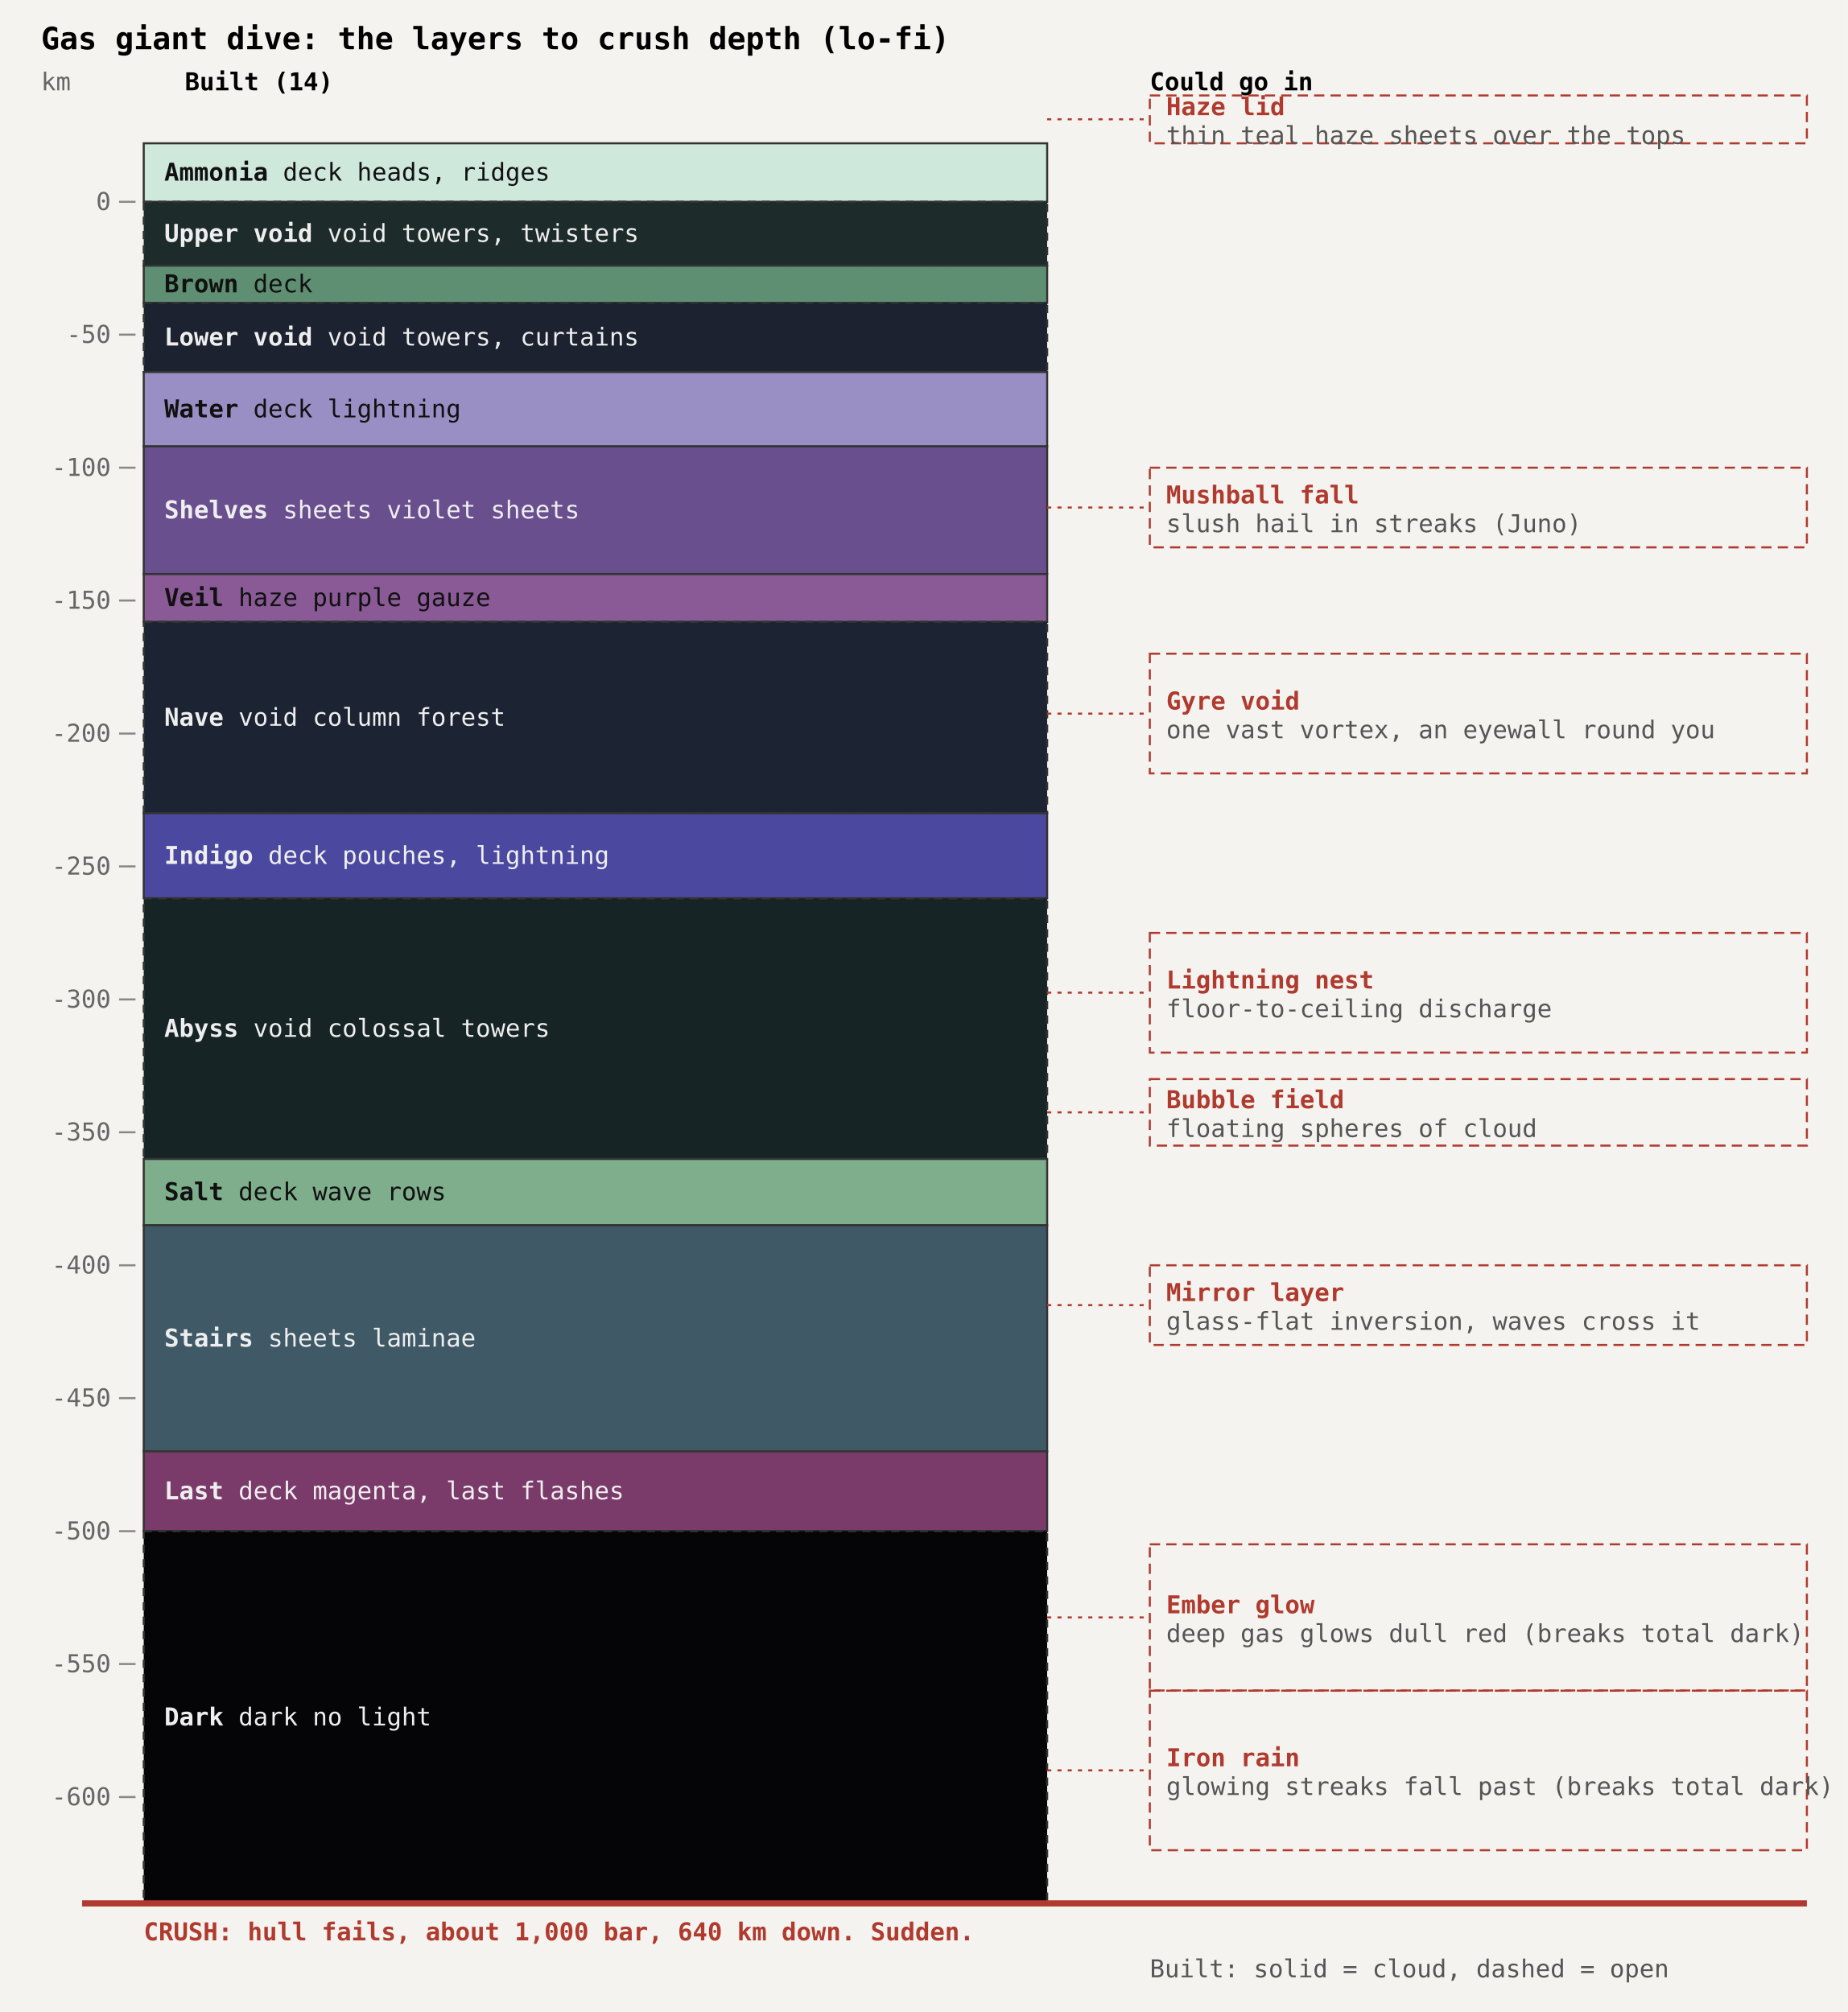
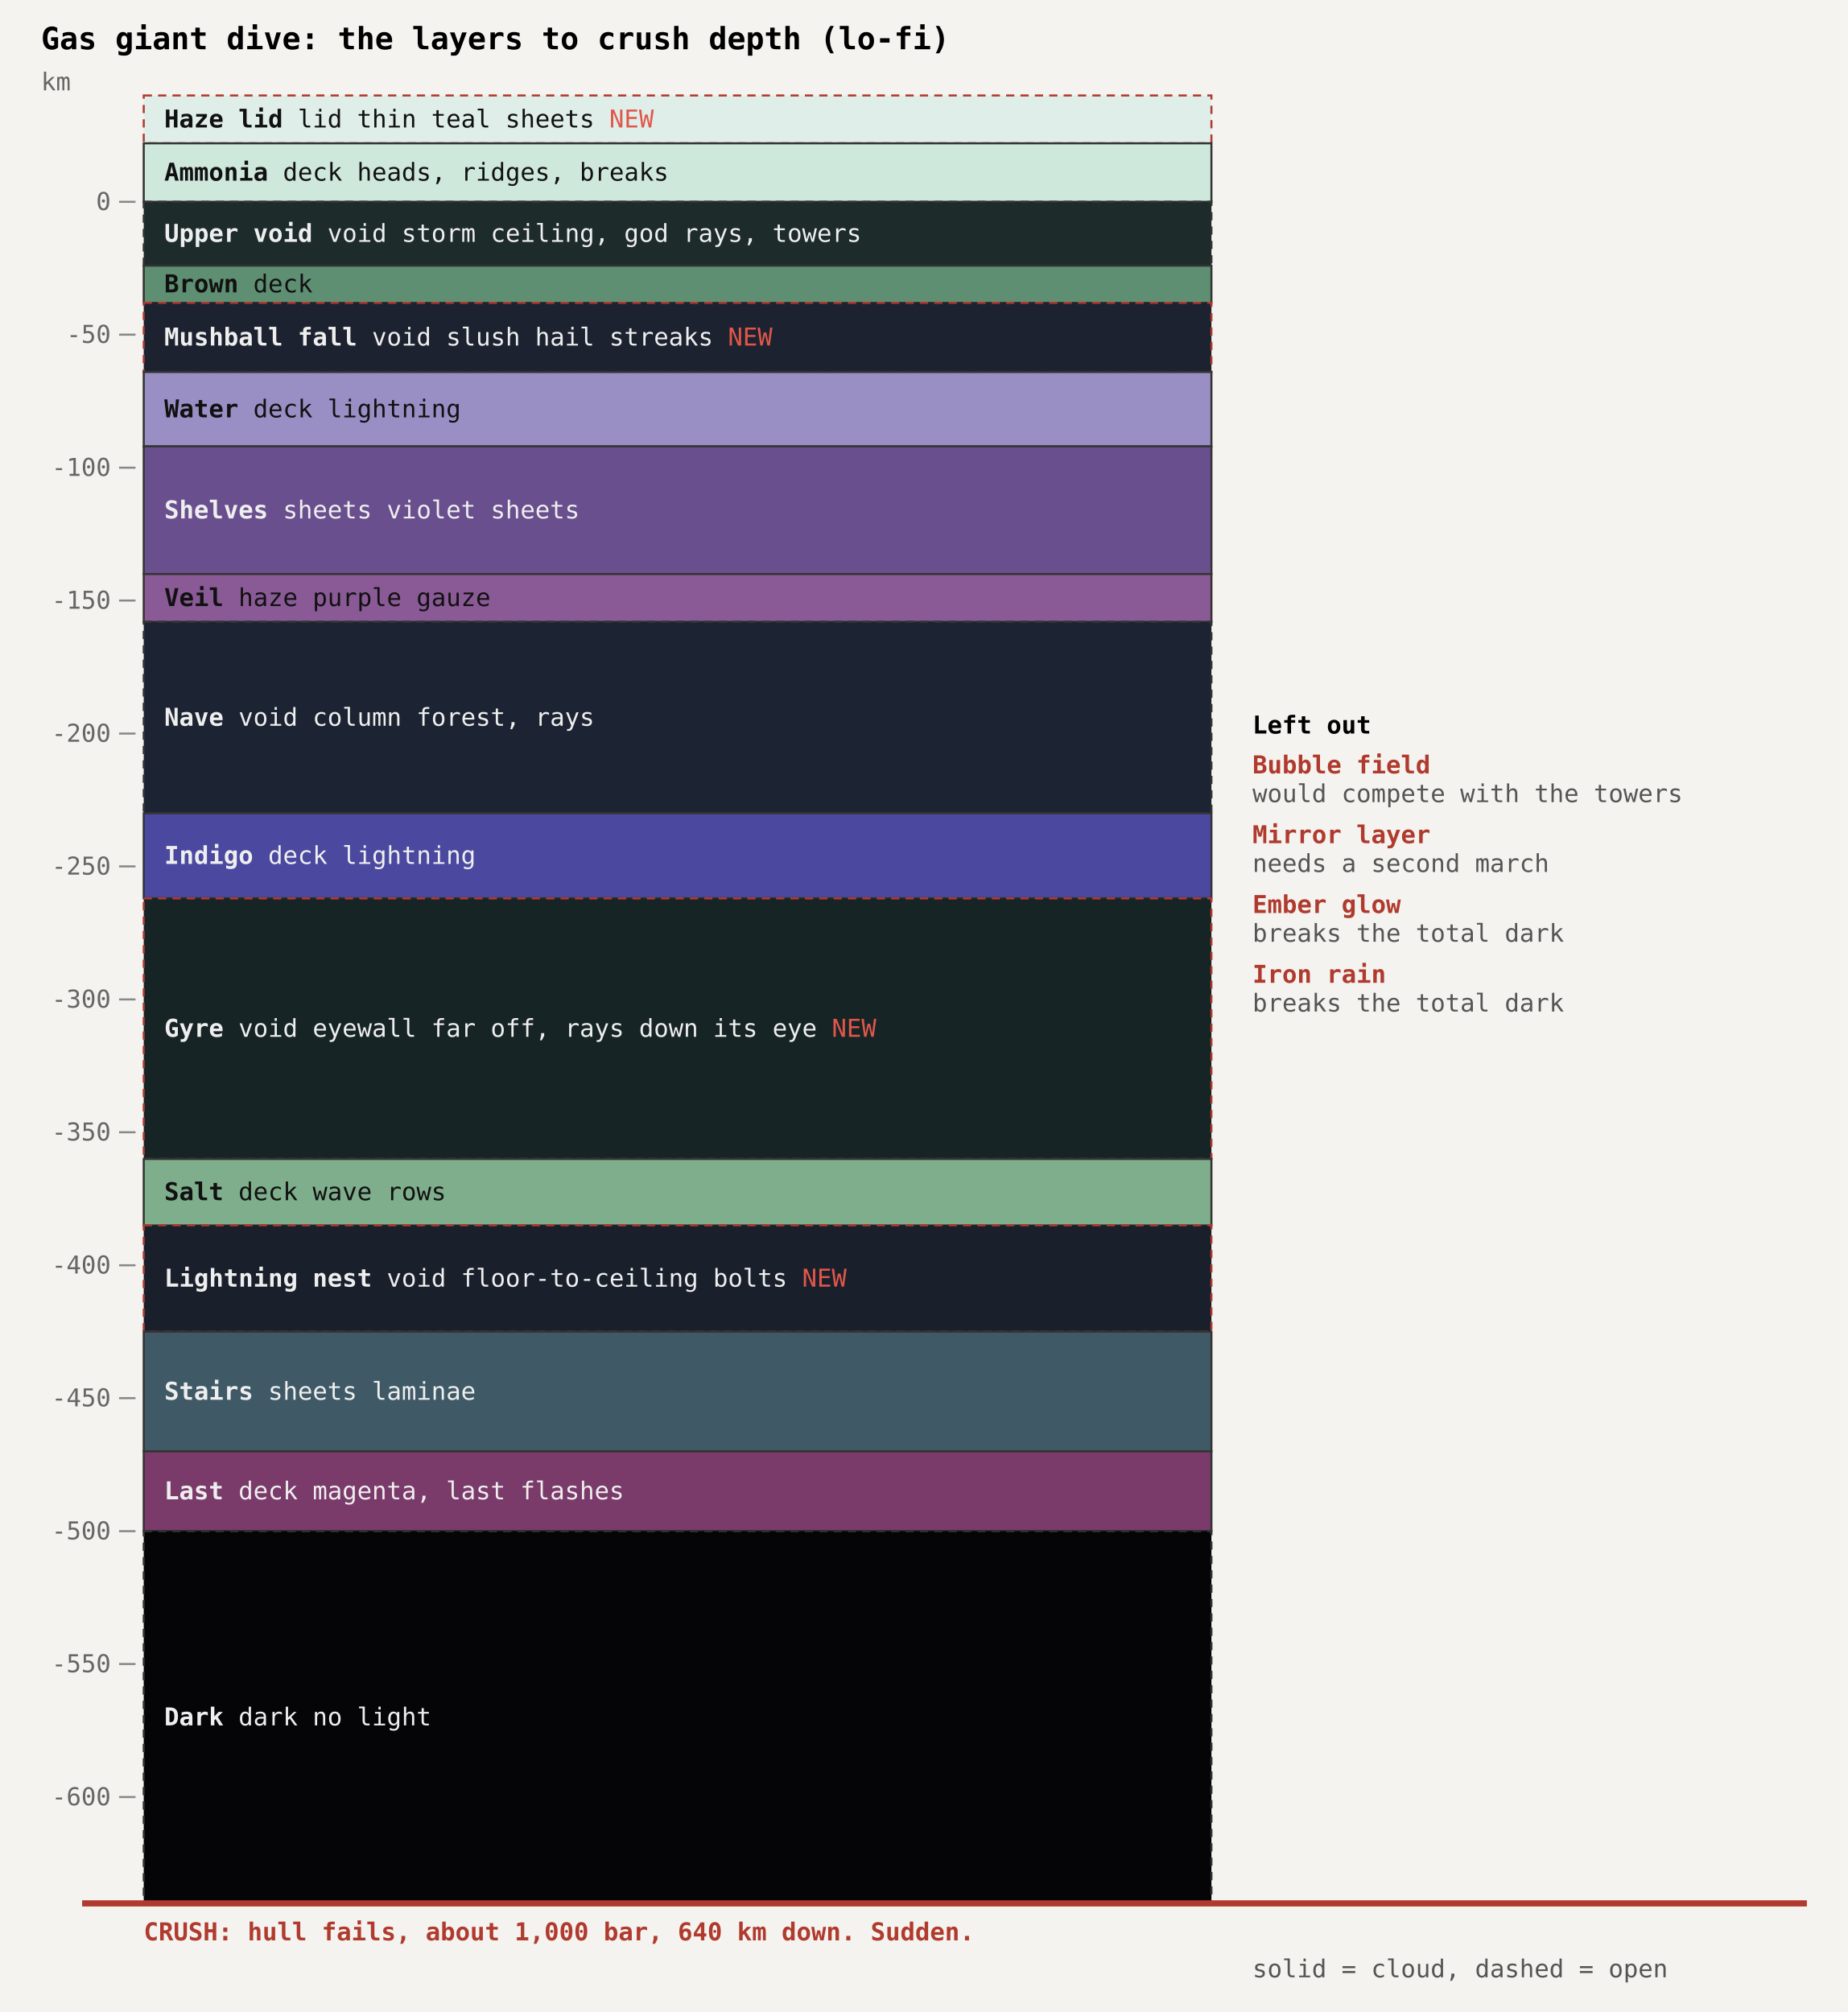
<svg xmlns="http://www.w3.org/2000/svg" width="900" height="980" viewBox="0 0 900 980" font-family="ui-monospace,Consolas,monospace" font-size="12">
  <rect width="900" height="980" fill="#f4f3ef" />
  <text x="20" y="24" font-size="15" font-weight="bold">Gas giant dive: the layers to crush depth (lo-fi)</text>
-   <text x="90" y="44" font-weight="bold">Built (14)</text>
-   <text x="560" y="44" font-weight="bold">Could go in</text>
+   <text x="20" y="44" fill="#666">km</text>
  <line x1="58" x2="66" y1="98.3" y2="98.3" stroke="#888" />
  <text x="54" y="102.3" text-anchor="end" fill="#666">0</text>
  <line x1="58" x2="66" y1="163.0" y2="163.0" stroke="#888" />
  <text x="54" y="167.0" text-anchor="end" fill="#666">-50</text>
  <line x1="58" x2="66" y1="227.8" y2="227.8" stroke="#888" />
  <text x="54" y="231.8" text-anchor="end" fill="#666">-100</text>
  <line x1="58" x2="66" y1="292.5" y2="292.5" stroke="#888" />
  <text x="54" y="296.5" text-anchor="end" fill="#666">-150</text>
  <line x1="58" x2="66" y1="357.3" y2="357.3" stroke="#888" />
  <text x="54" y="361.3" text-anchor="end" fill="#666">-200</text>
  <line x1="58" x2="66" y1="422.0" y2="422.0" stroke="#888" />
  <text x="54" y="426.0" text-anchor="end" fill="#666">-250</text>
  <line x1="58" x2="66" y1="486.8" y2="486.8" stroke="#888" />
  <text x="54" y="490.8" text-anchor="end" fill="#666">-300</text>
  <line x1="58" x2="66" y1="551.5" y2="551.5" stroke="#888" />
  <text x="54" y="555.5" text-anchor="end" fill="#666">-350</text>
  <line x1="58" x2="66" y1="616.3" y2="616.3" stroke="#888" />
  <text x="54" y="620.3" text-anchor="end" fill="#666">-400</text>
  <line x1="58" x2="66" y1="681.0" y2="681.0" stroke="#888" />
  <text x="54" y="685.0" text-anchor="end" fill="#666">-450</text>
  <line x1="58" x2="66" y1="745.8" y2="745.8" stroke="#888" />
  <text x="54" y="749.8" text-anchor="end" fill="#666">-500</text>
  <line x1="58" x2="66" y1="810.5" y2="810.5" stroke="#888" />
  <text x="54" y="814.5" text-anchor="end" fill="#666">-550</text>
  <line x1="58" x2="66" y1="875.3" y2="875.3" stroke="#888" />
  <text x="54" y="879.3" text-anchor="end" fill="#666">-600</text>
-   <text x="20" y="44" fill="#666">km</text>
-   <rect x="70" y="69.8" width="440" height="28.5" fill="#cfe8dc" stroke="#333" />
+   <rect x="70" y="46.5" width="520" height="23.3" fill="#dfeee9" stroke="#b03a2e" stroke-dasharray="4 3" />
+   <text x="80" y="62.1" fill="#111">
+     <tspan font-weight="bold">Haze lid</tspan>  lid  thin teal sheets <tspan fill="#e0574a">NEW</tspan>
+   </text>
+   <rect x="70" y="69.8" width="520" height="28.5" fill="#cfe8dc" stroke="#333" />
  <text x="80" y="88.0" fill="#111">
-     <tspan font-weight="bold">Ammonia</tspan>  deck  heads, ridges</text>
-   <rect x="70" y="98.3" width="440" height="31.1" fill="#1d2b2a" stroke="#333" stroke-dasharray="4 3" />
+     <tspan font-weight="bold">Ammonia</tspan>  deck  heads, ridges, breaks</text>
+   <rect x="70" y="98.3" width="520" height="31.1" fill="#1d2b2a" stroke="#333" stroke-dasharray="4 3" />
  <text x="80" y="117.8" fill="#eee">
-     <tspan font-weight="bold">Upper void</tspan>  void  towers, twisters</text>
-   <rect x="70" y="129.4" width="440" height="18.1" fill="#5f8f73" stroke="#333" />
+     <tspan font-weight="bold">Upper void</tspan>  void  storm ceiling, god rays, towers</text>
+   <rect x="70" y="129.4" width="520" height="18.1" fill="#5f8f73" stroke="#333" />
  <text x="80" y="142.4" fill="#111">
    <tspan font-weight="bold">Brown</tspan>  deck  </text>
-   <rect x="70" y="147.5" width="440" height="33.7" fill="#1d2230" stroke="#333" stroke-dasharray="4 3" />
+   <rect x="70" y="147.5" width="520" height="33.7" fill="#1d2230" stroke="#b03a2e" stroke-dasharray="4 3" />
  <text x="80" y="168.3" fill="#eee">
-     <tspan font-weight="bold">Lower void</tspan>  void  towers, curtains</text>
-   <rect x="70" y="181.2" width="440" height="36.3" fill="#9a8fc4" stroke="#333" />
+     <tspan font-weight="bold">Mushball fall</tspan>  void  slush hail streaks <tspan fill="#e0574a">NEW</tspan>
+   </text>
+   <rect x="70" y="181.2" width="520" height="36.3" fill="#9a8fc4" stroke="#333" />
  <text x="80" y="203.3" fill="#111">
    <tspan font-weight="bold">Water</tspan>  deck  lightning</text>
-   <rect x="70" y="217.4" width="440" height="62.2" fill="#6a4f8f" stroke="#333" />
+   <rect x="70" y="217.4" width="520" height="62.2" fill="#6a4f8f" stroke="#333" />
  <text x="80" y="252.5" fill="#eee">
    <tspan font-weight="bold">Shelves</tspan>  sheets  violet sheets</text>
-   <rect x="70" y="279.6" width="440" height="23.3" fill="#8a5a96" stroke="#333" />
+   <rect x="70" y="279.6" width="520" height="23.3" fill="#8a5a96" stroke="#333" />
  <text x="80" y="295.2" fill="#111">
    <tspan font-weight="bold">Veil</tspan>  haze  purple gauze</text>
-   <rect x="70" y="302.9" width="440" height="93.2" fill="#1c2433" stroke="#333" stroke-dasharray="4 3" />
+   <rect x="70" y="302.9" width="520" height="93.2" fill="#1c2433" stroke="#333" stroke-dasharray="4 3" />
  <text x="80" y="353.5" fill="#eee">
-     <tspan font-weight="bold">Nave</tspan>  void  column forest</text>
-   <rect x="70" y="396.1" width="440" height="41.4" fill="#4b48a0" stroke="#333" />
+     <tspan font-weight="bold">Nave</tspan>  void  column forest, rays</text>
+   <rect x="70" y="396.1" width="520" height="41.4" fill="#4b48a0" stroke="#333" />
  <text x="80" y="420.8" fill="#eee">
-     <tspan font-weight="bold">Indigo</tspan>  deck  pouches, lightning</text>
-   <rect x="70" y="437.6" width="440" height="126.9" fill="#172426" stroke="#333" stroke-dasharray="4 3" />
+     <tspan font-weight="bold">Indigo</tspan>  deck  lightning</text>
+   <rect x="70" y="437.6" width="520" height="126.9" fill="#172426" stroke="#b03a2e" stroke-dasharray="4 3" />
  <text x="80" y="505.0" fill="#eee">
-     <tspan font-weight="bold">Abyss</tspan>  void  colossal towers</text>
-   <rect x="70" y="564.5" width="440" height="32.4" fill="#7fae8c" stroke="#333" />
+     <tspan font-weight="bold">Gyre</tspan>  void  eyewall far off, rays down its eye <tspan fill="#e0574a">NEW</tspan>
+   </text>
+   <rect x="70" y="564.5" width="520" height="32.4" fill="#7fae8c" stroke="#333" />
  <text x="80" y="584.6" fill="#111">
    <tspan font-weight="bold">Salt</tspan>  deck  wave rows</text>
-   <rect x="70" y="596.8" width="440" height="110.1" fill="#3f5a66" stroke="#333" />
-   <text x="80" y="655.9" fill="#eee">
+   <rect x="70" y="596.8" width="520" height="51.8" fill="#1a1f2c" stroke="#b03a2e" stroke-dasharray="4 3" />
+   <text x="80" y="626.7" fill="#eee">
+     <tspan font-weight="bold">Lightning nest</tspan>  void  floor-to-ceiling bolts <tspan fill="#e0574a">NEW</tspan>
+   </text>
+   <rect x="70" y="648.6" width="520" height="58.3" fill="#3f5a66" stroke="#333" />
+   <text x="80" y="681.8" fill="#eee">
    <tspan font-weight="bold">Stairs</tspan>  sheets  laminae</text>
-   <rect x="70" y="706.9" width="440" height="38.8" fill="#7a3a6a" stroke="#333" />
+   <rect x="70" y="706.9" width="520" height="38.8" fill="#7a3a6a" stroke="#333" />
  <text x="80" y="730.3" fill="#eee">
    <tspan font-weight="bold">Last</tspan>  deck  magenta, last flashes</text>
-   <rect x="70" y="745.8" width="440" height="181.3" fill="#050507" stroke="#333" stroke-dasharray="4 3" />
+   <rect x="70" y="745.8" width="520" height="181.3" fill="#050507" stroke="#333" stroke-dasharray="4 3" />
  <text x="80" y="840.4" fill="#eee">
    <tspan font-weight="bold">Dark</tspan>  dark  no light</text>
-   <rect x="560" y="46.5" width="320" height="23.3" fill="none" stroke="#b03a2e" stroke-dasharray="5 3" />
-   <text x="568" y="56.1" fill="#b03a2e">
-     <tspan font-weight="bold">Haze lid</tspan>
-   </text>
-   <text x="568" y="70.1" fill="#555">thin teal haze sheets over the tops</text>
-   <line x1="510" x2="560" y1="58.1" y2="58.1" stroke="#b03a2e" stroke-dasharray="2 3" />
-   <rect x="560" y="227.8" width="320" height="38.8" fill="none" stroke="#b03a2e" stroke-dasharray="5 3" />
-   <text x="568" y="245.2" fill="#b03a2e">
-     <tspan font-weight="bold">Mushball fall</tspan>
-   </text>
-   <text x="568" y="259.2" fill="#555">slush hail in streaks (Juno)</text>
-   <line x1="510" x2="560" y1="247.2" y2="247.2" stroke="#b03a2e" stroke-dasharray="2 3" />
-   <rect x="560" y="318.4" width="320" height="58.3" fill="none" stroke="#b03a2e" stroke-dasharray="5 3" />
-   <text x="568" y="345.6" fill="#b03a2e">
-     <tspan font-weight="bold">Gyre void</tspan>
-   </text>
-   <text x="568" y="359.6" fill="#555">one vast vortex, an eyewall round you</text>
-   <line x1="510" x2="560" y1="347.6" y2="347.6" stroke="#b03a2e" stroke-dasharray="2 3" />
-   <rect x="560" y="454.4" width="320" height="58.3" fill="none" stroke="#b03a2e" stroke-dasharray="5 3" />
-   <text x="568" y="481.5" fill="#b03a2e">
-     <tspan font-weight="bold">Lightning nest</tspan>
-   </text>
-   <text x="568" y="495.5" fill="#555">floor-to-ceiling discharge</text>
-   <line x1="510" x2="560" y1="483.5" y2="483.5" stroke="#b03a2e" stroke-dasharray="2 3" />
-   <rect x="560" y="525.6" width="320" height="32.4" fill="none" stroke="#b03a2e" stroke-dasharray="5 3" />
-   <text x="568" y="539.8" fill="#b03a2e">
-     <tspan font-weight="bold">Bubble field</tspan>
-   </text>
-   <text x="568" y="553.8" fill="#555">floating spheres of cloud</text>
-   <line x1="510" x2="560" y1="541.8" y2="541.8" stroke="#b03a2e" stroke-dasharray="2 3" />
-   <rect x="560" y="616.3" width="320" height="38.8" fill="none" stroke="#b03a2e" stroke-dasharray="5 3" />
-   <text x="568" y="633.7" fill="#b03a2e">
-     <tspan font-weight="bold">Mirror layer</tspan>
-   </text>
-   <text x="568" y="647.7" fill="#555">glass-flat inversion, waves cross it</text>
-   <line x1="510" x2="560" y1="635.7" y2="635.7" stroke="#b03a2e" stroke-dasharray="2 3" />
-   <rect x="560" y="752.2" width="320" height="71.2" fill="none" stroke="#b03a2e" stroke-dasharray="5 3" />
-   <text x="568" y="785.8" fill="#b03a2e">
-     <tspan font-weight="bold">Ember glow</tspan>
-   </text>
-   <text x="568" y="799.8" fill="#555">deep gas glows dull red (breaks total dark)</text>
-   <line x1="510" x2="560" y1="787.8" y2="787.8" stroke="#b03a2e" stroke-dasharray="2 3" />
-   <rect x="560" y="823.5" width="320" height="77.7" fill="none" stroke="#b03a2e" stroke-dasharray="5 3" />
-   <text x="568" y="860.3" fill="#b03a2e">
-     <tspan font-weight="bold">Iron rain</tspan>
-   </text>
-   <text x="568" y="874.3" fill="#555">glowing streaks fall past (breaks total dark)</text>
-   <line x1="510" x2="560" y1="862.3" y2="862.3" stroke="#b03a2e" stroke-dasharray="2 3" />
+   <text x="610" y="357.3" font-weight="bold">Left out</text>
+   <text x="610" y="376.7" fill="#b03a2e" font-weight="bold">Bubble field</text>
+   <text x="610" y="390.7" fill="#555">would compete with the towers</text>
+   <text x="610" y="410.7" fill="#b03a2e" font-weight="bold">Mirror layer</text>
+   <text x="610" y="424.7" fill="#555">needs a second march</text>
+   <text x="610" y="444.7" fill="#b03a2e" font-weight="bold">Ember glow</text>
+   <text x="610" y="458.7" fill="#555">breaks the total dark</text>
+   <text x="610" y="478.7" fill="#b03a2e" font-weight="bold">Iron rain</text>
+   <text x="610" y="492.7" fill="#555">breaks the total dark</text>
  <line x1="40" x2="880" y1="927.1" y2="927.1" stroke="#b03a2e" stroke-width="3" />
  <text x="70" y="945.1" fill="#b03a2e" font-weight="bold">CRUSH: hull fails, about 1,000 bar, 640 km down. Sudden.</text>
-   <text x="560" y="963.1" fill="#555">Built: solid = cloud, dashed = open</text>
+   <text x="610" y="963.1" fill="#555">solid = cloud, dashed = open</text>
</svg>
